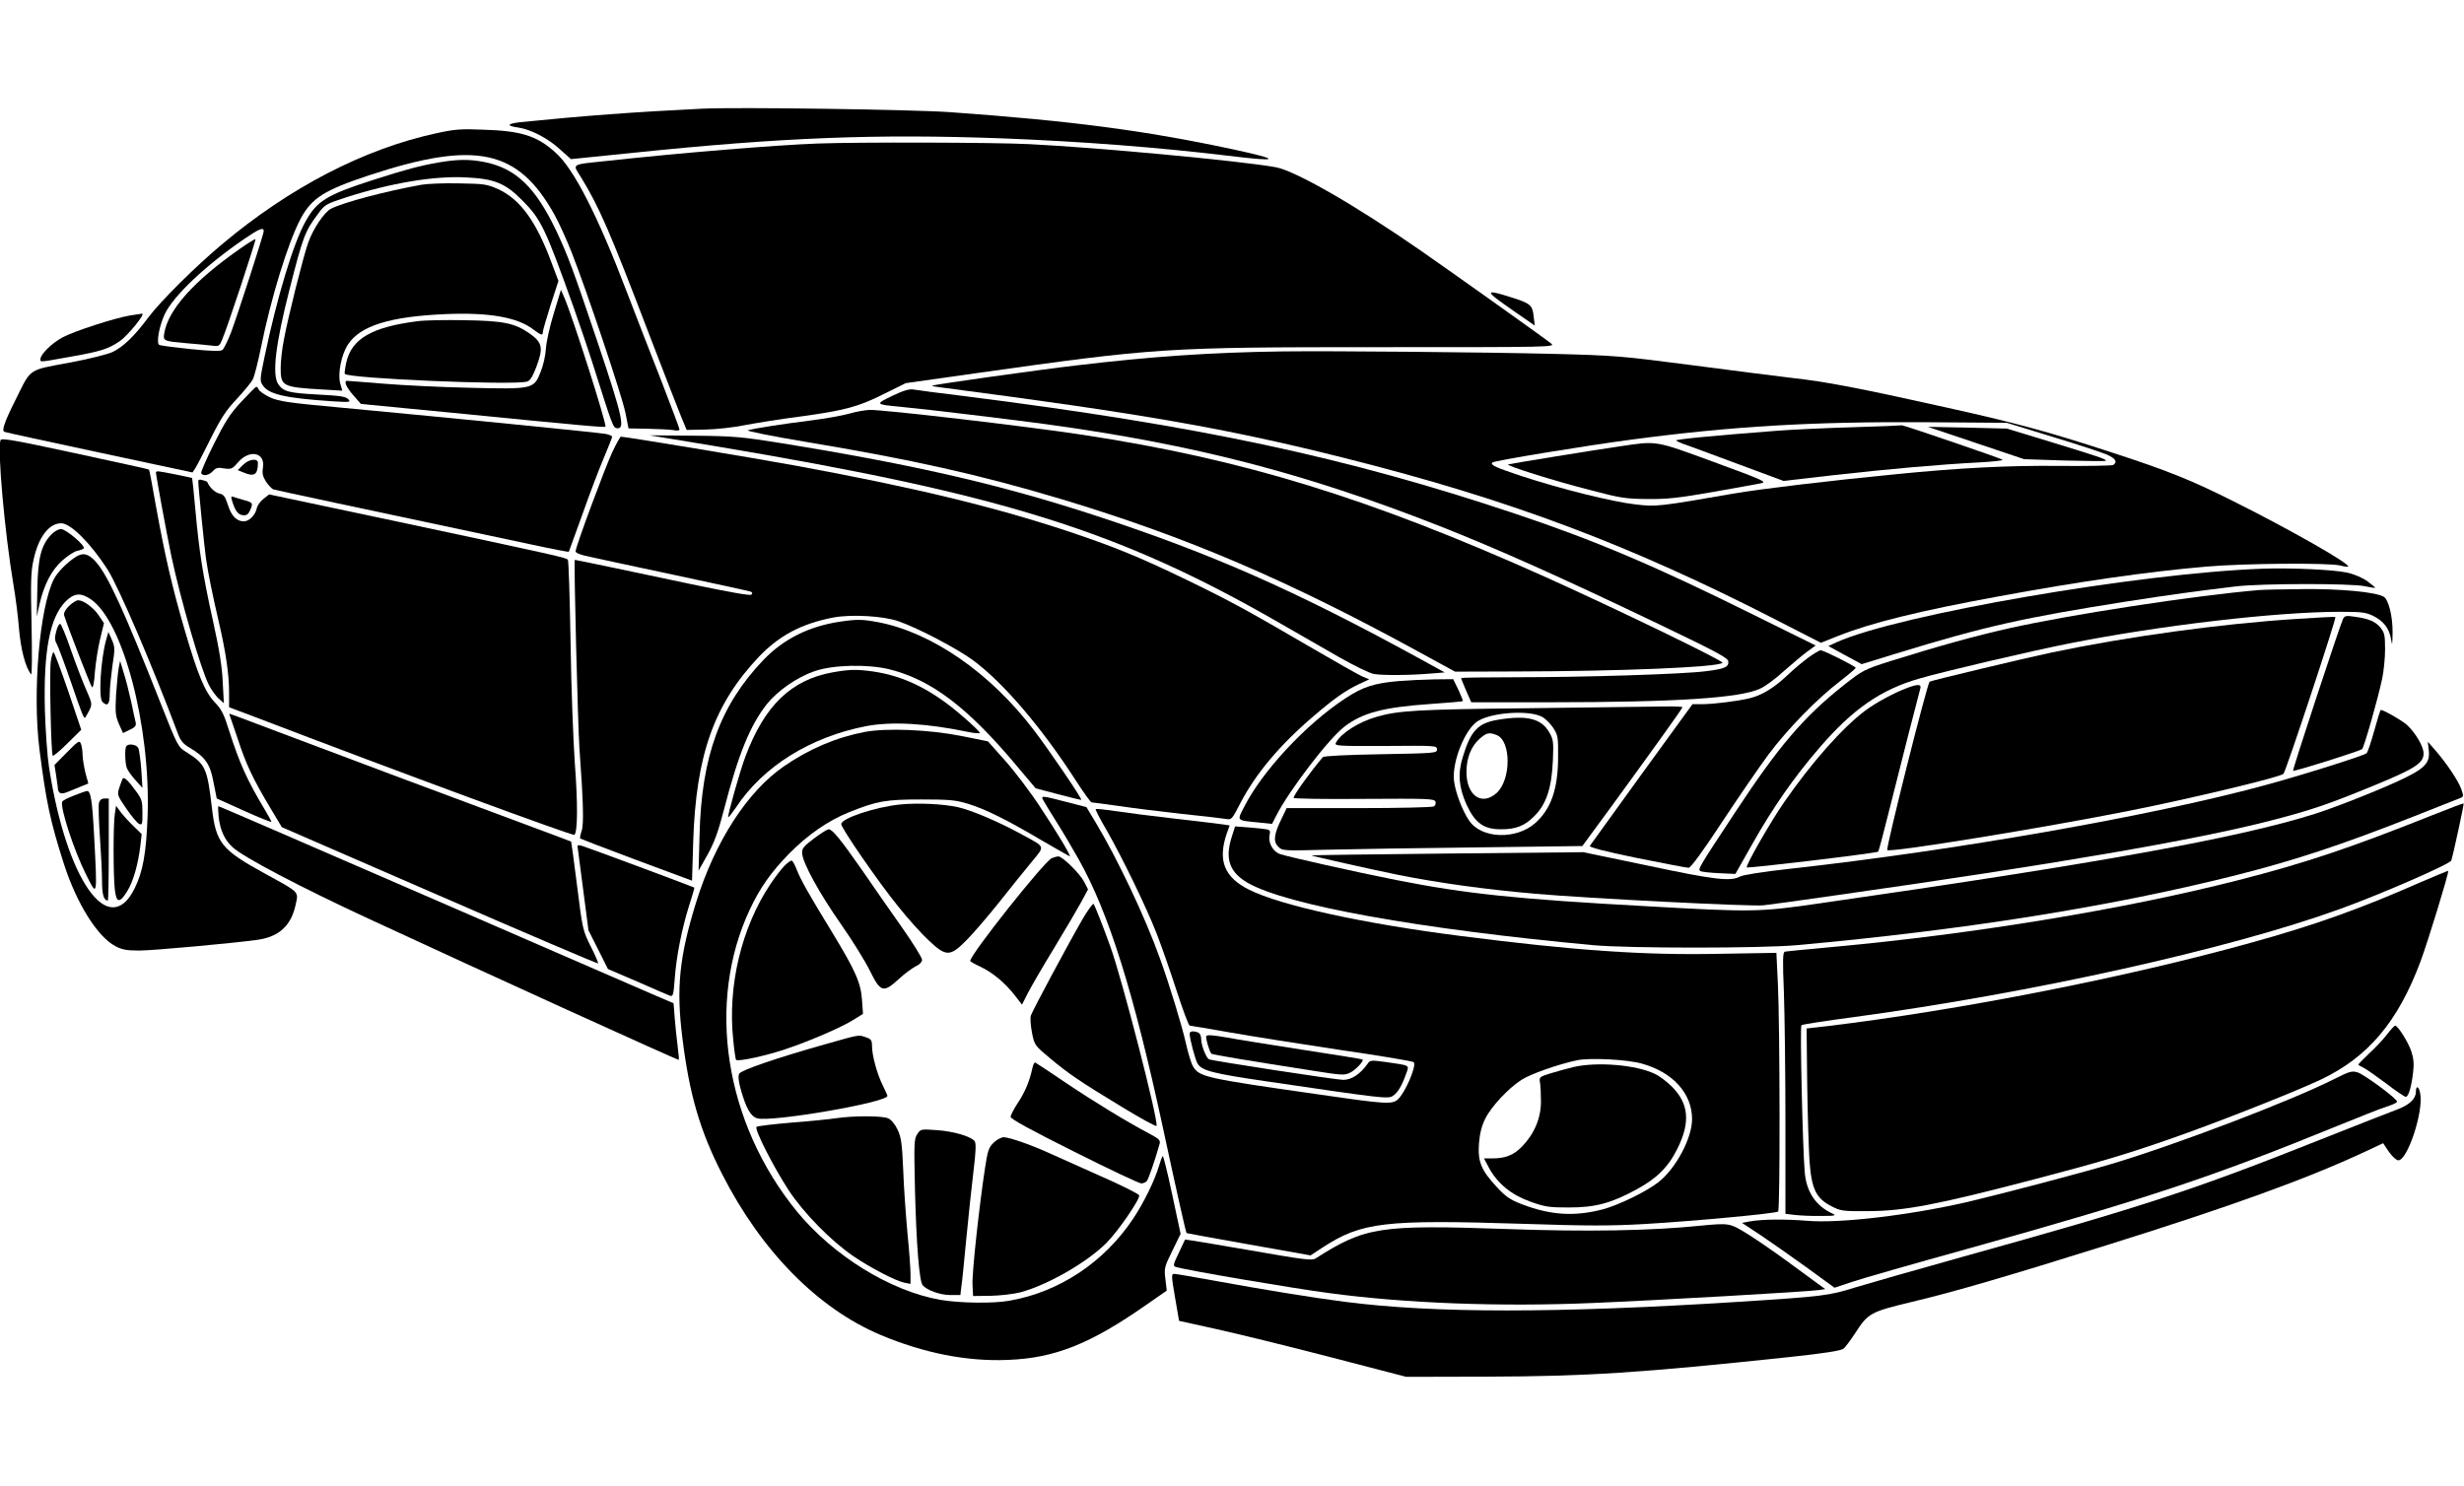
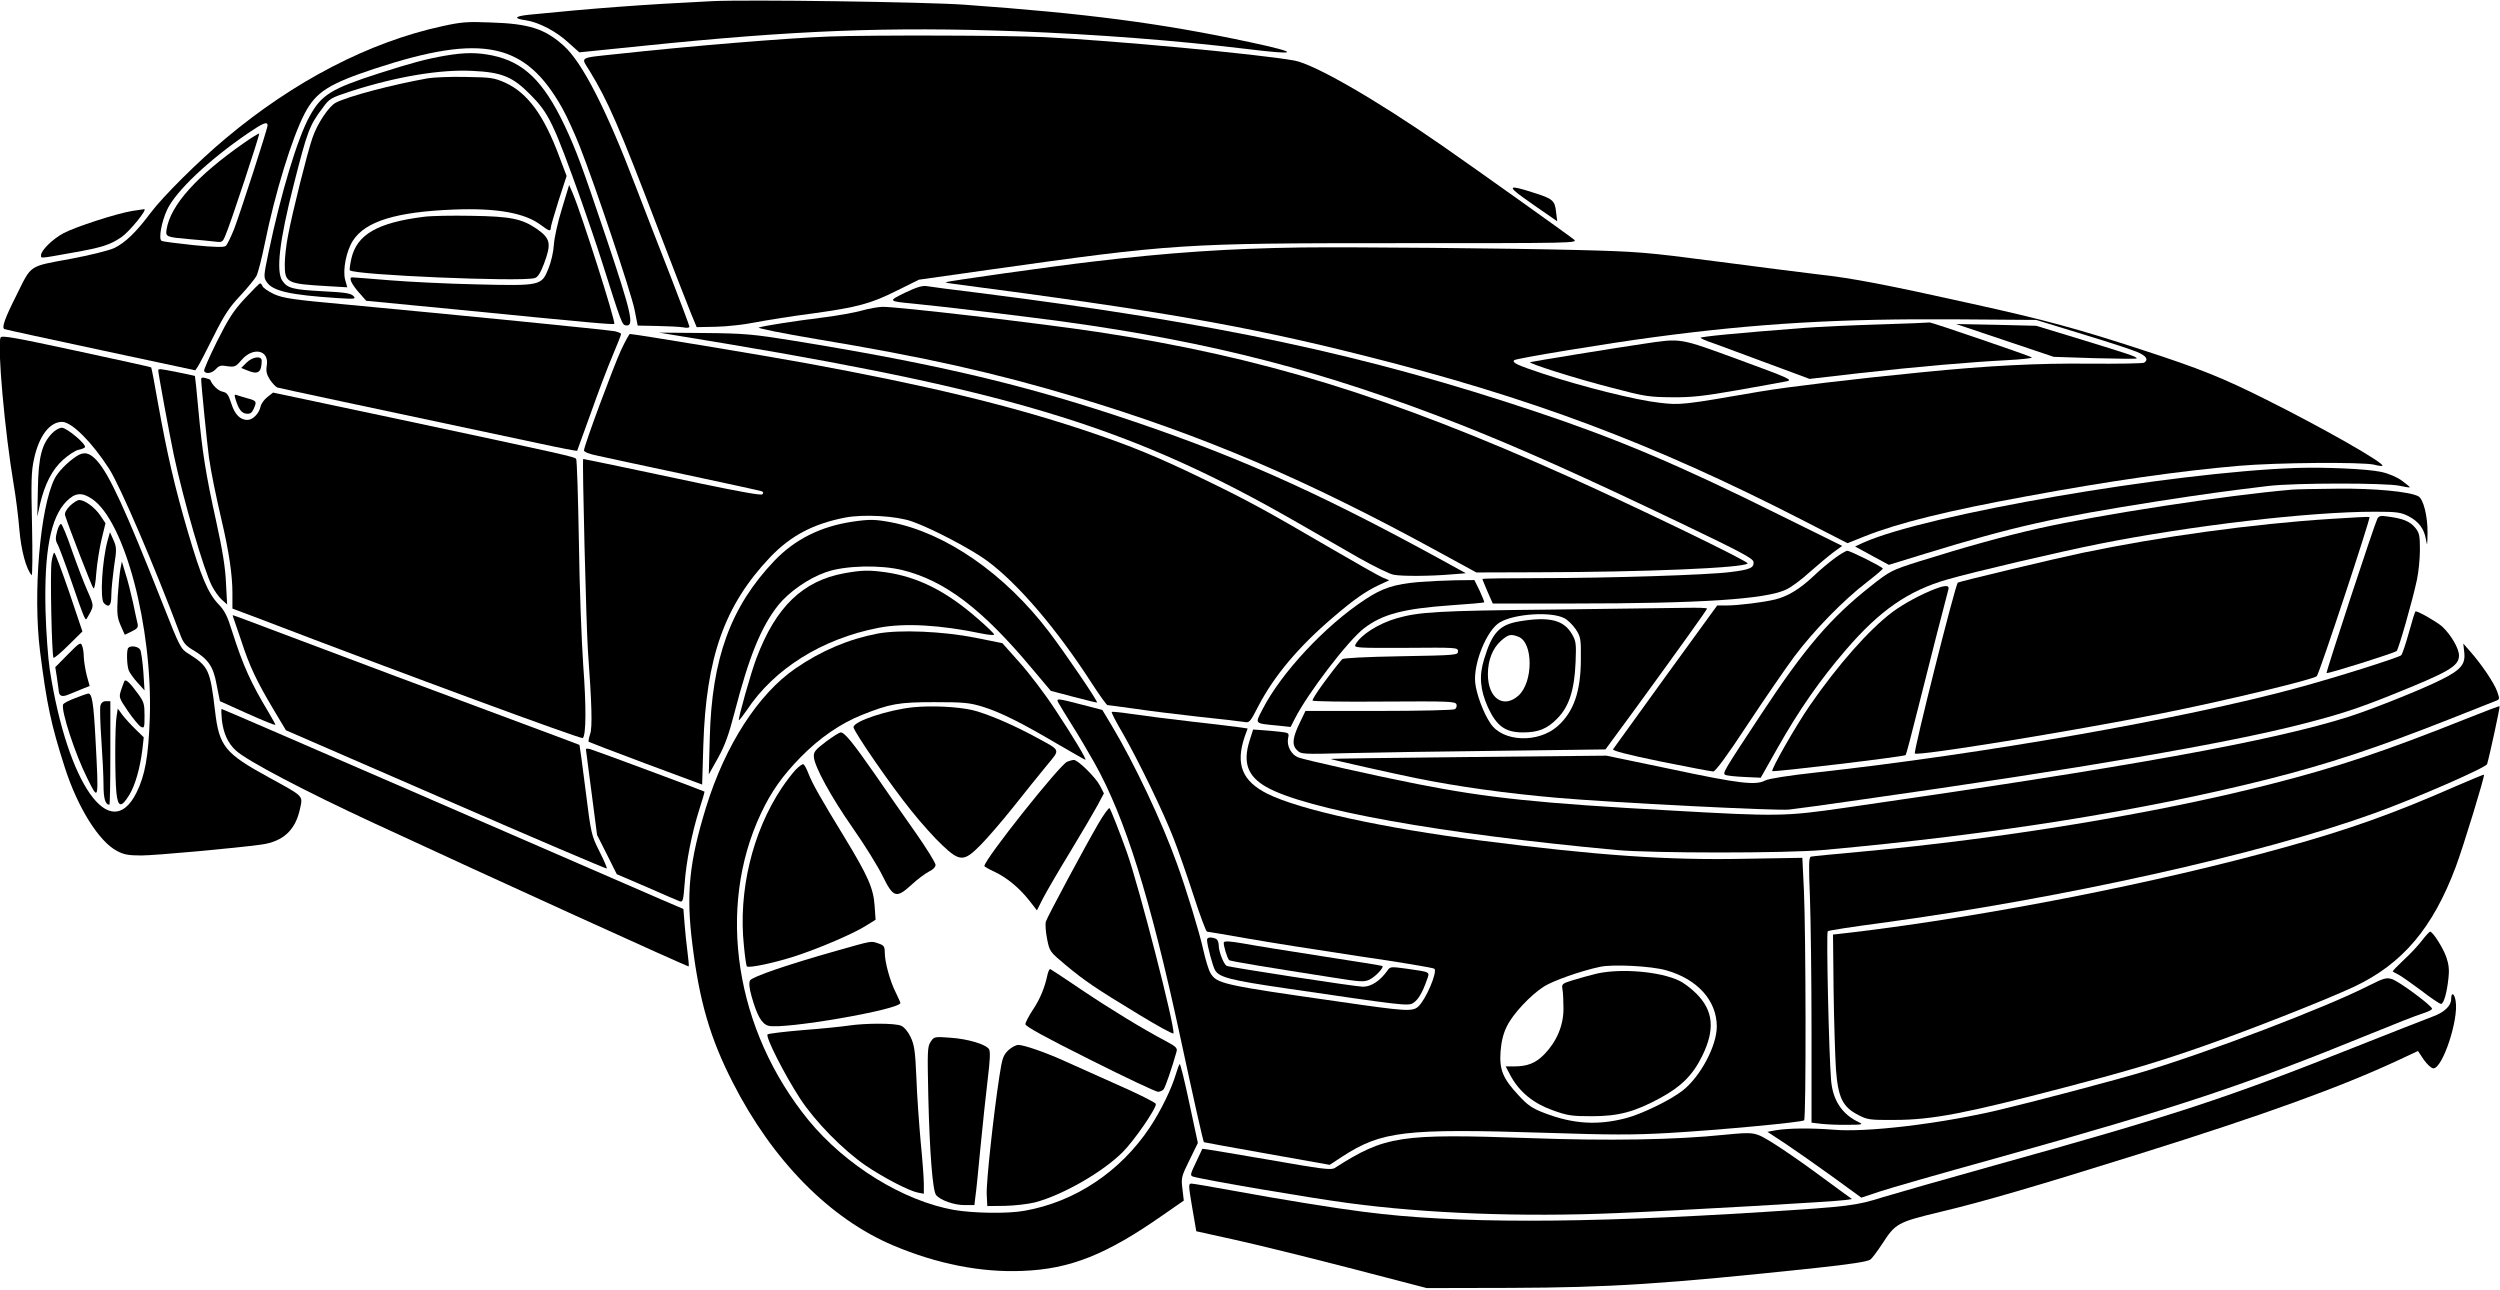
- <svg xmlns="http://www.w3.org/2000/svg" version="1.0" width="680pt" height="410pt" viewBox="0 0 1280 660" preserveAspectRatio="xMidYMid meet">
+ <svg xmlns="http://www.w3.org/2000/svg" version="1.0" width="40vh" height="26vh" viewBox="0 0 1280 660" preserveAspectRatio="xMidYMid meet">
  <g transform="translate(0,660) scale(0.1,-0.1)" fill="#000000" stroke="none">
    <path d="M3645 6594 c-352 -17 -614 -37 -942 -70 -70 -8 -74 -19 -10 -28 66 -10 156 -57 217 -114 l56 -50 324 33 c775 80 1262 99 1915 75 415 -16 813 -47 1172 -90 276 -34 284 -22 23 34 -454 97 -835 147 -1464 192 -196 14 -1115 27 -1291 18z" />
    <path d="M2265 6466 c-374 -81 -760 -281 -1110 -575 -138 -115 -321 -297 -384 -381 -73 -98 -130 -153 -186 -180 -25 -12 -125 -37 -227 -56 -212 -39 -196 -29 -271 -180 -63 -125 -80 -173 -64 -179 7 -3 229 -51 495 -108 l482 -103 14 21 c8 12 44 82 81 156 54 108 81 148 136 206 37 40 74 85 82 100 8 15 27 89 42 163 53 262 141 548 206 671 58 109 123 150 359 228 551 181 771 134 960 -205 22 -39 62 -127 89 -195 78 -198 262 -746 280 -835 l16 -81 100 -2 c55 -1 115 -4 133 -7 17 -4 32 -2 32 3 0 5 -42 117 -93 249 -52 131 -133 343 -182 469 -150 394 -274 636 -368 720 -97 88 -178 114 -377 120 -117 5 -150 2 -245 -19z m-895 -508 c0 -17 -137 -439 -171 -530 -17 -42 -36 -81 -43 -87 -9 -8 -55 -7 -166 4 -84 9 -157 18 -163 22 -16 10 0 98 29 160 45 95 213 254 414 391 76 52 100 62 100 40z" />
    <path d="M1249 5868 c-241 -168 -376 -318 -396 -442 -6 -39 -3 -40 122 -51 39 -3 91 -8 117 -11 47 -6 47 -6 63 33 25 56 176 515 172 519 -2 2 -37 -19 -78 -48z" />
    <path d="M4245 6413 c-216 -8 -716 -49 -1080 -89 -207 -22 -192 -13 -145 -89 93 -153 147 -276 349 -805 77 -201 153 -396 169 -435 l29 -70 99 2 c54 1 146 11 204 23 58 11 188 32 290 45 231 32 299 50 436 119 l109 54 360 51 c943 133 984 136 2093 136 904 0 923 0 900 19 -32 26 -504 362 -678 483 -337 234 -652 415 -753 433 -182 33 -933 103 -1282 120 -178 9 -888 11 -1100 3z" />
    <path d="M2280 6315 c-98 -17 -169 -36 -338 -90 -246 -79 -296 -110 -356 -219 -62 -111 -147 -392 -211 -698 -25 -119 -26 -128 -10 -151 30 -47 118 -67 360 -83 94 -6 99 -5 84 11 -14 14 -44 18 -160 24 -148 8 -177 15 -203 53 -34 48 -15 207 58 493 70 275 80 302 147 391 36 50 42 53 146 87 229 74 457 113 623 104 150 -7 205 -30 295 -121 96 -97 118 -144 262 -546 30 -85 78 -225 105 -310 100 -316 103 -323 122 -326 45 -7 31 58 -99 445 -128 380 -154 450 -215 580 -108 226 -208 323 -369 357 -79 16 -141 16 -241 -1z" />
    <path d="M2190 6199 c-184 -33 -408 -92 -471 -125 -35 -18 -94 -106 -119 -179 -27 -78 -104 -386 -125 -500 -10 -49 -17 -116 -17 -148 0 -95 9 -100 218 -112 l102 -6 -11 39 c-13 50 6 147 40 200 64 99 221 147 513 159 224 9 369 -17 452 -81 40 -30 48 -32 48 -12 0 7 18 70 40 139 l41 126 -37 98 c-79 213 -162 326 -276 379 -59 26 -73 28 -203 30 -77 2 -165 -2 -195 -7z" />
    <path d="M2877 5531 c-21 -67 -39 -149 -41 -183 -2 -36 -14 -89 -28 -123 -35 -88 -40 -89 -368 -81 -146 3 -346 13 -445 21 -99 8 -185 15 -192 15 -19 0 -4 -34 35 -78 l37 -42 455 -44 c697 -69 810 -79 815 -74 9 8 -167 561 -212 667 l-19 44 -37 -122z" />
    <path d="M7801 5587 c41 -29 96 -68 123 -86 l49 -34 -6 48 c-6 59 -17 68 -120 100 -121 39 -131 33 -46 -28z" />
    <path d="M677 5520 c-83 -14 -289 -81 -350 -113 -57 -30 -117 -89 -117 -114 0 -17 -8 -17 160 13 153 27 193 40 252 80 42 29 136 145 116 143 -7 -1 -35 -5 -61 -9z" />
    <path d="M2170 5490 c-238 -30 -343 -91 -371 -214 -7 -31 -10 -58 -8 -60 25 -24 871 -60 946 -40 16 4 29 24 48 73 39 104 34 130 -38 180 -75 51 -133 63 -332 66 -99 2 -209 0 -245 -5z" />
    <path d="M6665 5333 c-370 -5 -682 -26 -1075 -73 -191 -22 -743 -100 -748 -105 -2 -2 18 -6 45 -9 1043 -136 1482 -212 2098 -367 852 -214 1476 -448 2242 -841 l232 -119 88 35 c170 68 424 131 829 205 421 78 783 130 1087 156 197 17 630 20 692 6 22 -6 41 -8 43 -6 13 13 -301 192 -593 338 -223 112 -343 160 -635 255 -326 107 -503 155 -870 236 -445 99 -616 132 -790 151 -80 10 -316 39 -525 67 -360 47 -398 50 -710 58 -357 9 -1152 16 -1410 13z m3995 -443 c129 -39 256 -81 282 -92 47 -20 60 -39 36 -55 -7 -4 -132 -6 -278 -5 -262 3 -521 -10 -860 -44 -328 -32 -691 -75 -830 -99 -393 -68 -406 -70 -514 -57 -119 13 -394 82 -591 147 -138 46 -165 58 -152 71 9 9 482 87 717 118 531 71 953 95 1545 91 l410 -3 235 -72z" />
    <path d="M9625 4939 c-137 -4 -313 -12 -390 -18 -337 -26 -535 -45 -528 -51 5 -4 22 -12 38 -18 17 -5 140 -51 275 -101 l245 -91 260 30 c294 33 558 56 753 66 73 4 129 10 125 14 -10 8 -516 181 -523 179 -3 -1 -117 -6 -255 -10z" />
    <path d="M10265 4857 l250 -84 213 -7 c116 -3 212 -4 212 -1 0 9 -41 22 -285 97 l-230 70 -205 5 -205 4 250 -84z" />
    <path d="M8410 4839 c-144 -21 -560 -89 -575 -93 -17 -5 232 -84 420 -132 166 -44 190 -47 305 -48 103 -1 163 6 340 37 118 21 230 41 249 45 32 7 8 17 -245 110 -312 114 -292 111 -494 81z" />
    <path d="M1254 5072 c-59 -63 -84 -103 -143 -220 -39 -79 -69 -147 -66 -152 10 -17 41 -11 61 11 15 17 26 20 58 14 37 -5 43 -3 71 30 60 71 144 54 131 -26 -5 -29 -1 -46 16 -73 13 -19 30 -37 38 -40 13 -4 424 -92 1339 -286 106 -23 194 -40 196 -38 1 2 32 89 70 193 37 105 87 237 111 293 24 57 44 107 44 112 0 4 -15 10 -32 14 -35 7 -811 84 -1367 136 -285 26 -330 33 -378 54 -29 14 -56 32 -59 41 -3 8 -9 15 -13 14 -3 0 -38 -35 -77 -77z" />
    <path d="M4635 5102 c-90 -44 -90 -44 45 -57 138 -13 584 -67 760 -91 765 -105 1339 -254 2035 -527 306 -121 620 -261 1140 -510 296 -142 361 -176 363 -194 4 -30 -19 -40 -119 -52 -116 -15 -625 -31 -976 -31 -161 0 -293 -2 -293 -4 0 -3 12 -32 26 -65 l27 -61 406 0 c659 0 991 22 1095 71 25 11 81 52 123 91 43 38 98 84 121 101 l44 32 -324 160 c-511 254 -828 388 -1238 525 -878 294 -1637 456 -2855 610 -132 16 -254 32 -270 35 -22 4 -53 -6 -110 -33z" />
    <path d="M4413 5010 c-35 -10 -123 -26 -195 -35 -145 -18 -301 -42 -333 -52 -11 -3 122 -30 295 -59 559 -93 911 -172 1335 -299 648 -195 1176 -421 1857 -794 l187 -102 314 1 c544 1 1053 22 1075 45 9 9 -558 283 -918 445 -921 413 -1572 613 -2408 740 -297 45 -1034 131 -1105 129 -23 -1 -70 -9 -104 -19z" />
    <path d="M3720 4840 c1490 -250 2093 -439 2920 -914 96 -55 239 -137 317 -182 78 -44 159 -84 180 -87 45 -8 188 -7 293 2 l75 6 -140 77 c-644 352 -1069 539 -1665 735 -501 164 -944 266 -1640 379 -206 33 -245 37 -455 39 l-230 2 345 -57z" />
    <path d="M3 4872 c-18 -44 22 -486 67 -752 11 -63 24 -167 29 -230 9 -106 34 -202 63 -235 4 -5 5 110 2 255 -5 221 -4 277 10 339 25 118 80 191 144 191 49 0 153 -104 240 -239 58 -91 230 -492 364 -848 15 -42 28 -58 61 -78 82 -48 109 -85 126 -180 l17 -85 142 -64 c78 -35 142 -61 142 -57 0 3 -16 32 -35 64 -91 152 -130 237 -187 416 -23 75 -38 105 -68 136 -55 57 -90 140 -159 375 -67 229 -104 390 -152 655 -17 99 -33 182 -35 184 -2 2 -175 40 -384 85 -315 68 -383 80 -387 68z" />
    <path d="M3180 4808 c-40 -87 -190 -491 -190 -514 0 -8 27 -19 73 -28 39 -9 241 -52 447 -96 206 -44 381 -82 389 -85 10 -4 11 -9 4 -16 -6 -6 -113 13 -319 56 -244 52 -592 125 -598 125 -6 0 16 -867 24 -978 20 -278 24 -398 11 -432 -6 -18 -9 -35 -7 -38 3 -2 135 -53 293 -112 l288 -107 6 201 c14 450 108 716 341 962 106 111 221 172 385 204 93 18 263 9 343 -20 98 -34 306 -143 385 -202 158 -117 356 -349 534 -625 40 -62 77 -113 81 -113 5 0 69 -9 142 -19 73 -11 221 -29 328 -41 107 -11 209 -23 227 -26 31 -6 32 -4 77 83 80 153 205 302 381 452 106 91 166 133 236 166 l52 24 -34 14 c-19 8 -137 75 -264 149 -329 192 -425 245 -655 356 -239 116 -379 173 -620 253 -381 126 -800 227 -1410 339 -218 40 -882 150 -905 150 -3 0 -24 -37 -45 -82z" />
    <path d="M1262 4743 l-27 -27 30 -12 c56 -24 74 -12 75 49 0 27 -47 21 -78 -10z" />
    <path d="M810 4705 c0 -17 57 -324 80 -435 50 -234 153 -587 195 -670 13 -25 35 -56 50 -70 l28 -25 -6 110 c-3 78 -18 170 -50 315 -54 244 -72 360 -92 579 -8 90 -16 165 -17 166 -6 3 -164 35 -176 35 -6 0 -12 -2 -12 -5z" />
    <path d="M1030 4658 c0 -27 31 -336 40 -401 12 -82 33 -184 66 -327 36 -153 54 -274 54 -365 l0 -81 128 -48 c762 -292 1659 -622 1666 -615 17 16 18 163 2 374 -8 116 -19 398 -22 627 -4 229 -10 422 -14 428 -7 11 -37 18 -943 211 l-609 129 -29 -23 c-16 -12 -32 -34 -35 -49 -8 -36 -40 -68 -67 -68 -38 0 -65 28 -83 85 -15 46 -22 55 -46 60 -22 5 -51 33 -62 61 -1 1 -11 5 -23 8 -16 5 -23 3 -23 -6z" />
    <path d="M1205 4559 c16 -54 31 -74 56 -77 19 -2 28 3 37 23 18 39 16 43 -29 55 -22 6 -47 14 -56 17 -12 5 -14 1 -8 -18z" />
    <path d="M267 4382 c-53 -55 -70 -121 -73 -282 l-3 -145 14 64 c24 102 62 177 118 227 28 25 63 48 79 51 16 3 30 9 33 13 9 14 -93 100 -118 100 -13 0 -36 -13 -50 -28z" />
    <path d="M390 4263 c-45 -30 -92 -78 -110 -113 -75 -148 -112 -589 -75 -885 35 -275 56 -373 127 -595 66 -205 174 -378 267 -427 36 -19 60 -23 125 -23 70 0 487 38 616 56 110 16 173 74 196 183 15 69 22 61 -160 161 -225 123 -254 159 -275 340 -25 211 -33 228 -136 293 -39 24 -44 32 -129 248 -195 494 -277 672 -341 742 -38 41 -66 46 -105 20z m82 -218 c167 -114 310 -657 295 -1120 -7 -198 -24 -295 -69 -385 -134 -265 -352 46 -443 630 -9 58 -19 195 -22 305 -7 304 26 475 107 558 45 45 79 48 132 12z" />
    <path d="M358 4010 c-19 -19 -28 -37 -25 -48 21 -66 138 -367 145 -374 5 -5 12 27 15 79 4 48 16 125 27 171 l20 83 -26 39 c-28 42 -80 80 -108 80 -10 0 -31 -14 -48 -30z" />
    <path d="M292 3878 c-9 -33 -8 -47 4 -67 7 -14 41 -104 74 -200 56 -164 67 -190 73 -180 40 68 40 63 6 141 -18 40 -54 134 -80 208 -25 74 -51 136 -56 137 -6 2 -15 -15 -21 -39z" />
    <path d="M551 3833 c-28 -103 -40 -300 -19 -321 26 -26 38 -13 38 41 0 28 7 95 14 147 14 88 13 98 -3 135 l-18 40 -12 -42z" />
    <path d="M264 3723 c-8 -52 1 -482 10 -491 3 -3 38 26 77 65 l71 70 -68 202 c-38 110 -72 201 -76 201 -4 0 -10 -21 -14 -47z" />
    <path d="M617 3690 c-4 -19 -10 -82 -14 -140 -5 -94 -3 -111 15 -153 l21 -47 35 17 c28 13 34 21 31 37 -3 12 -14 62 -24 111 -11 50 -28 117 -39 150 l-18 60 -7 -35z" />
    <path d="M347 3249 l-64 -65 8 -50 c4 -27 8 -56 9 -64 1 -34 15 -41 51 -26 19 8 51 21 71 29 l37 15 -15 54 c-7 29 -14 71 -15 93 0 22 -4 49 -9 60 -7 18 -14 14 -73 -46z" />
    <path d="M657 3283 c-10 -9 -8 -88 2 -115 5 -13 25 -41 45 -63 l36 -40 -6 95 c-4 52 -11 103 -16 113 -9 17 -48 24 -61 10z" />
    <path d="M637 3113 c-2 -4 -10 -25 -17 -46 -12 -38 -11 -40 35 -108 26 -38 56 -74 66 -80 18 -9 19 -5 19 57 0 60 -3 71 -35 114 -40 55 -61 74 -68 63z" />
    <path d="M386 3026 c-33 -12 -61 -27 -63 -33 -11 -32 62 -255 124 -378 59 -119 59 -121 42 200 -10 189 -18 236 -38 234 -3 0 -33 -10 -65 -23z" />
    <path d="M514 2987 c-3 -13 -1 -92 5 -176 6 -84 11 -187 11 -230 0 -69 9 -101 30 -101 3 0 5 119 5 265 l0 265 -22 0 c-15 0 -25 -8 -29 -23z" />
    <path d="M597 2933 c-9 -50 -9 -313 -1 -392 8 -75 25 -78 66 -11 30 49 55 136 67 233 l7 62 -41 40 c-23 22 -53 55 -67 73 l-25 34 -6 -39z" />
    <path d="M11755 4204 c-644 -23 -1892 -238 -2214 -382 l-43 -20 86 -47 87 -47 182 56 c459 141 662 186 1197 270 225 35 357 53 565 78 135 16 599 16 670 1 27 -6 51 -10 53 -8 2 1 -16 16 -39 33 -26 19 -67 37 -108 46 -70 15 -285 25 -436 20z" />
    <path d="M11735 4093 c-339 -29 -977 -127 -1295 -198 -175 -39 -380 -96 -616 -170 -141 -45 -147 -48 -247 -127 -206 -163 -337 -316 -562 -658 -190 -288 -196 -298 -182 -307 6 -4 50 -9 97 -11 l85 -4 87 154 c109 193 218 349 350 502 173 201 319 302 518 359 134 39 580 143 776 182 472 94 1079 165 1411 165 114 0 134 -3 173 -22 54 -28 81 -64 91 -120 6 -37 7 -32 8 33 1 85 -21 174 -47 188 -45 24 -225 41 -413 39 -107 -1 -212 -3 -234 -5z" />
    <path d="M11930 3943 c-392 -25 -874 -91 -1270 -174 -143 -30 -631 -147 -636 -152 -14 -14 -228 -866 -220 -875 15 -14 799 113 1256 204 323 64 785 175 802 192 13 13 277 812 270 815 -4 2 -95 -3 -202 -10z" />
    <path d="M12172 3944 c-15 -29 -264 -786 -260 -790 6 -5 349 103 359 113 10 10 82 261 104 366 8 38 15 106 15 152 0 75 -3 87 -25 114 -27 32 -62 46 -137 56 -39 6 -48 4 -56 -11z" />
    <path d="M4365 3929 c-162 -24 -295 -90 -400 -200 -224 -235 -321 -500 -331 -909 l-5 -185 47 84 c35 63 55 118 84 230 76 293 137 442 225 553 55 68 155 138 245 169 97 34 278 38 391 10 217 -54 407 -198 662 -503 l97 -115 117 -31 c64 -17 118 -30 120 -29 5 6 -166 257 -246 362 -227 298 -529 507 -809 561 -81 15 -108 16 -197 3z" />
    <path d="M9395 3743 c-27 -20 -77 -61 -110 -93 -69 -65 -131 -103 -195 -119 -61 -15 -191 -31 -250 -31 l-48 0 -263 -362 c-144 -200 -266 -368 -270 -374 -6 -7 69 -27 244 -63 138 -28 260 -51 269 -51 11 0 71 81 174 238 86 130 195 289 242 352 99 132 250 287 370 379 45 35 82 66 82 70 -1 8 -166 91 -182 91 -7 0 -35 -17 -63 -37z" />
    <path d="M4323 3665 c-213 -39 -351 -172 -450 -435 -28 -73 -95 -311 -90 -317 2 -2 20 21 40 50 141 214 387 367 677 423 132 25 313 15 528 -30 34 -7 62 -9 62 -5 0 5 -39 43 -87 84 -158 138 -303 211 -468 235 -88 12 -122 11 -212 -5z" />
    <path d="M7264 3620 c-124 -11 -185 -30 -274 -89 -206 -135 -431 -377 -526 -563 -39 -76 -44 -71 78 -83 l66 -7 22 43 c66 130 273 401 355 463 94 72 203 100 445 117 91 6 167 13 169 15 2 2 -9 28 -23 59 l-27 55 -97 -1 c-53 -1 -138 -5 -188 -9z" />
    <path d="M9909 3585 c-68 -25 -164 -77 -219 -118 -120 -90 -279 -270 -423 -478 -72 -104 -200 -329 -193 -337 7 -6 675 74 683 82 3 3 31 110 63 238 50 201 141 556 156 611 6 21 -15 22 -67 2z" />
    <path d="M7940 3479 c-580 -6 -676 -12 -790 -45 -93 -27 -184 -85 -210 -134 -9 -17 5 -18 258 -17 261 2 267 2 267 -18 0 -19 -8 -20 -292 -25 -176 -3 -295 -9 -301 -15 -63 -74 -152 -197 -152 -212 0 -4 164 -7 365 -5 330 2 366 1 372 -14 3 -9 0 -20 -8 -25 -8 -5 -183 -9 -389 -9 l-376 0 -26 -54 c-40 -81 -45 -119 -18 -146 22 -22 24 -22 259 -16 130 3 480 9 779 12 l542 7 144 196 c223 306 376 519 376 525 0 4 -48 5 -107 4 -60 -1 -371 -5 -693 -9z m69 -44 c17 -8 43 -34 59 -57 25 -39 27 -48 26 -152 0 -167 -37 -271 -119 -344 -100 -88 -280 -81 -343 13 -36 52 -73 151 -79 210 -10 99 60 271 127 309 75 44 262 56 329 21z" />
    <path d="M7781 3419 c-103 -17 -141 -57 -182 -193 -27 -86 -21 -157 19 -247 45 -97 89 -129 180 -129 77 0 123 18 173 69 62 61 90 146 96 291 4 96 2 108 -19 144 -42 72 -116 90 -267 65z m-7 -79 c77 -29 77 -233 0 -302 -77 -68 -156 -13 -156 110 0 72 24 133 68 172 37 32 49 35 88 20z" />
    <path d="M12334 3363 c-16 -58 -34 -112 -40 -118 -13 -12 -335 -114 -539 -169 -580 -157 -1596 -336 -2455 -431 -139 -15 -246 -32 -262 -41 -48 -26 -134 -16 -477 57 l-336 70 -708 -7 c-389 -4 -706 -8 -704 -10 3 -3 318 -74 437 -98 216 -44 462 -78 725 -101 275 -24 1125 -67 1185 -60 30 3 197 26 370 51 1129 160 1875 288 2265 389 183 47 278 78 445 145 299 120 350 149 350 204 0 36 -41 106 -86 148 -24 22 -121 78 -136 78 -3 0 -18 -48 -34 -107z" />
    <path d="M1193 3443 c2 -5 21 -60 42 -123 42 -130 80 -210 168 -357 l61 -102 819 -356 c450 -196 821 -354 824 -352 2 3 -15 43 -38 88 -41 82 -43 89 -71 314 -16 127 -30 231 -31 231 -1 1 -90 34 -197 74 -420 156 -1107 413 -1333 499 -132 50 -241 91 -244 91 -2 0 -2 -3 0 -7z" />
    <path d="M4493 3356 c-150 -29 -289 -88 -421 -179 -190 -131 -358 -391 -456 -707 -87 -282 -104 -444 -71 -705 36 -292 91 -481 206 -706 204 -401 498 -699 823 -836 223 -94 448 -139 661 -130 244 9 429 83 718 285 l108 75 -7 60 c-7 56 -5 64 36 147 l43 88 -44 206 c-24 113 -46 202 -49 198 -4 -4 -12 -27 -19 -50 -21 -73 -78 -191 -135 -276 -150 -225 -383 -380 -640 -425 -86 -16 -260 -13 -361 4 -260 46 -555 228 -745 459 -376 461 -473 1085 -244 1571 52 111 110 193 203 288 96 98 204 173 315 217 143 57 187 65 371 65 150 0 179 -3 245 -23 91 -28 199 -82 384 -191 76 -44 140 -81 143 -81 8 0 -59 113 -153 255 -50 77 -133 186 -182 241 l-90 101 -139 28 c-168 33 -387 42 -500 21z" />
    <path d="M12617 3260 c7 -61 -18 -90 -116 -139 -101 -51 -352 -151 -473 -190 -396 -126 -1127 -258 -2583 -467 -305 -44 -342 -45 -886 -14 -682 37 -944 65 -1304 136 -204 40 -577 124 -608 136 -36 14 -60 60 -52 98 6 28 5 28 -47 34 -29 3 -71 7 -92 8 l-40 3 -19 -60 c-34 -111 -9 -179 86 -234 204 -116 888 -239 1792 -323 184 -17 871 -17 1060 0 872 79 1630 200 2275 362 305 77 549 157 927 306 120 47 228 90 240 95 22 8 22 10 8 50 -16 43 -77 135 -138 204 l-35 40 5 -45z" />
    <path d="M5420 3000 c6 -11 37 -62 69 -113 32 -50 83 -137 114 -192 157 -279 286 -691 438 -1395 67 -312 119 -544 123 -548 2 -1 148 -28 324 -59 l320 -57 64 42 c202 131 319 145 1043 122 328 -11 453 -11 627 -1 259 15 685 55 695 65 11 10 9 968 -1 1178 l-8 166 -297 -5 c-396 -8 -751 17 -1346 93 -503 64 -932 158 -1096 240 -130 65 -164 152 -116 293 l15 41 -32 5 c-17 3 -130 16 -251 30 -121 14 -263 32 -315 40 -52 8 -96 12 -98 10 -3 -2 23 -53 58 -112 82 -144 207 -402 259 -536 23 -59 69 -190 102 -292 33 -102 64 -185 69 -185 5 0 97 -16 206 -35 108 -19 366 -60 573 -91 207 -30 380 -59 385 -64 17 -16 -44 -159 -83 -194 -29 -26 -64 -24 -401 25 -603 86 -630 92 -663 148 -9 15 -25 68 -36 117 -20 91 -87 310 -135 442 -77 216 -221 519 -334 707 l-48 80 -104 27 c-131 34 -134 34 -120 8z m3111 -1368 c160 -45 259 -155 259 -288 0 -98 -83 -255 -174 -327 -62 -49 -210 -121 -291 -142 -146 -38 -270 -30 -417 26 -65 25 -86 40 -134 92 -80 86 -98 131 -91 225 4 51 14 91 32 127 31 64 121 160 190 204 47 30 192 81 288 101 66 14 263 4 338 -18z" />
    <path d="M8175 1615 c-33 -8 -87 -23 -120 -33 -58 -18 -60 -20 -55 -48 3 -16 5 -60 5 -99 0 -86 -35 -168 -98 -233 -44 -45 -86 -62 -155 -62 l-43 0 27 -51 c45 -81 116 -139 215 -174 75 -27 97 -30 199 -30 137 0 219 22 350 93 107 58 167 117 215 215 67 136 58 233 -31 321 -24 24 -63 54 -87 65 -97 47 -298 64 -422 36z" />
    <path d="M4677 2979 c-129 -13 -307 -72 -307 -102 0 -21 192 -300 296 -428 51 -64 123 -144 159 -177 90 -85 111 -84 195 1 34 34 110 122 169 196 58 73 134 168 169 210 72 88 77 75 -55 147 -115 63 -256 123 -327 139 -80 17 -203 23 -299 14z" />
    <path d="M12635 2923 c-434 -173 -662 -249 -1010 -338 -590 -151 -1378 -280 -2100 -346 -132 -12 -246 -23 -253 -25 -11 -3 -12 -43 -5 -211 4 -115 8 -420 8 -679 l0 -472 50 -6 c28 -3 88 -6 135 -5 72 0 81 2 60 12 -88 40 -137 114 -145 218 -11 133 -25 753 -17 761 4 4 126 23 271 42 923 125 1951 353 2527 562 216 78 573 234 578 252 13 43 67 294 64 296 -2 2 -75 -26 -163 -61z" />
    <path d="M1136 2913 c8 -67 30 -117 71 -155 53 -51 358 -211 713 -375 590 -274 1602 -734 1606 -731 2 2 -1 35 -6 73 -5 39 -12 104 -15 145 l-6 76 -112 48 c-62 27 -592 257 -1179 512 -587 255 -1070 464 -1073 464 -3 0 -2 -26 1 -57z" />
    <path d="M4228 2802 c-54 -41 -63 -52 -61 -78 4 -50 87 -203 201 -366 61 -87 128 -196 151 -243 55 -112 70 -116 148 -45 31 29 72 59 90 68 20 9 33 23 33 34 0 10 -46 85 -103 166 -57 81 -150 214 -206 296 -115 165 -157 216 -176 216 -8 0 -42 -22 -77 -48z" />
    <path d="M3000 2763 c1 -4 13 -105 29 -223 l28 -215 51 -101 50 -100 154 -66 c84 -37 160 -70 169 -73 15 -5 18 6 24 87 8 117 38 265 75 382 16 49 28 91 27 93 -3 3 -553 208 -584 217 -13 4 -23 4 -23 -1z" />
    <path d="M5464 2700 c-38 -15 -424 -501 -424 -534 0 -3 24 -17 53 -30 63 -30 126 -82 178 -148 l38 -49 31 61 c17 33 79 140 139 238 59 97 122 205 140 238 l33 62 -20 39 c-22 43 -114 133 -134 132 -7 0 -22 -4 -34 -9z" />
    <path d="M4073 2658 c-17 -18 -49 -60 -71 -93 -150 -225 -223 -529 -193 -809 5 -54 12 -101 15 -104 10 -10 150 20 255 55 126 42 293 114 356 154 l48 30 -5 72 c-6 89 -34 152 -153 348 -124 203 -166 277 -186 329 -9 24 -21 46 -26 47 -5 2 -23 -11 -40 -29z" />
    <path d="M12570 2573 c-311 -137 -546 -221 -875 -312 -649 -181 -1515 -351 -2205 -434 l-105 -12 3 -285 c2 -157 8 -339 12 -404 11 -146 34 -194 115 -235 46 -24 59 -26 185 -25 192 0 366 34 870 166 333 87 487 133 720 215 237 83 624 236 763 301 248 117 403 300 521 615 39 105 150 467 144 471 -1 1 -68 -26 -148 -61z" />
    <path d="M5623 2382 c-72 -124 -259 -473 -268 -500 -4 -13 -1 -53 6 -89 13 -65 14 -66 94 -133 97 -81 154 -120 377 -255 95 -58 174 -101 176 -96 10 29 -178 759 -239 929 -36 101 -82 217 -88 224 -4 4 -30 -32 -58 -80z" />
    <path d="M12400 1784 c-19 -25 -61 -70 -94 -100 -32 -30 -57 -56 -55 -58 2 -2 15 -9 29 -16 14 -7 66 -44 116 -81 49 -38 95 -69 102 -69 14 0 30 56 38 131 5 40 2 71 -10 106 -16 48 -70 133 -84 133 -4 -1 -23 -21 -42 -46z" />
    <path d="M6180 1788 c0 -27 30 -139 42 -157 22 -35 80 -50 353 -90 613 -90 635 -93 661 -76 25 16 47 53 69 116 16 45 24 41 -108 60 -75 10 -80 10 -93 -10 -38 -53 -83 -83 -126 -83 -36 0 -687 100 -698 107 -15 9 -40 74 -40 103 0 18 -6 32 -16 36 -25 10 -44 7 -44 -6z" />
    <path d="M6266 1775 c-4 -10 17 -81 27 -91 4 -5 198 -37 525 -88 151 -24 166 -25 195 -11 29 14 74 62 65 69 -1 2 -140 24 -308 50 -168 26 -349 55 -402 65 -69 12 -99 14 -102 6z" />
    <path d="M4290 1734 c-252 -71 -440 -135 -450 -154 -6 -12 -4 -39 8 -81 28 -99 52 -142 87 -151 77 -20 675 83 675 117 0 3 -11 27 -24 54 -29 57 -56 155 -56 204 0 30 -4 37 -31 46 -41 14 -28 16 -209 -35z" />
    <path d="M5364 1613 c-15 -71 -39 -128 -75 -182 -21 -32 -39 -66 -39 -75 0 -11 100 -66 330 -181 181 -91 338 -165 349 -165 10 0 23 6 29 13 8 10 43 110 66 193 5 18 -3 26 -56 54 -117 62 -283 163 -433 264 -82 56 -153 102 -157 104 -4 2 -10 -9 -14 -25z" />
    <path d="M12129 1554 c-219 -112 -825 -343 -1164 -444 -166 -49 -553 -151 -743 -196 -299 -69 -666 -113 -836 -98 -114 9 -230 8 -294 -3 l-43 -8 93 -61 c51 -34 159 -110 241 -169 l147 -107 93 31 c50 17 319 94 597 171 927 259 1274 374 1925 640 110 45 224 90 253 99 29 9 54 20 54 26 2 14 -168 140 -205 152 -29 9 -42 5 -118 -33z" />
    <path d="M12550 1485 c0 -35 -35 -68 -95 -90 -28 -10 -205 -80 -395 -155 -660 -263 -932 -352 -1860 -610 -239 -67 -492 -139 -561 -160 -137 -43 -166 -47 -604 -75 -947 -60 -1586 -60 -2050 0 -151 19 -434 65 -679 110 -105 19 -197 35 -206 35 -16 0 -15 -10 4 -122 l21 -122 190 -42 c105 -23 370 -88 590 -145 l400 -104 425 1 c516 2 786 19 1567 102 178 19 267 33 279 43 10 7 36 43 60 79 69 107 79 112 298 165 212 50 496 133 1016 296 645 202 1031 342 1332 482 l98 46 30 -45 c17 -24 39 -44 49 -44 47 0 130 249 114 344 -6 41 -23 49 -23 11z" />
    <path d="M4345 1349 c-33 -5 -138 -16 -233 -23 -96 -8 -177 -18 -182 -22 -12 -12 86 -205 166 -328 77 -118 220 -264 337 -344 88 -60 220 -129 266 -138 l31 -6 0 51 c0 28 -7 124 -16 213 -8 90 -19 237 -22 328 -6 142 -11 171 -30 211 -12 26 -33 51 -48 57 -29 14 -181 14 -269 1z" />
    <path d="M4765 1266 c-17 -25 -17 -49 -12 -284 7 -284 22 -479 40 -501 22 -26 91 -51 144 -51 l52 0 5 43 c4 23 15 137 26 252 11 116 28 272 37 348 12 98 14 143 7 155 -16 25 -108 53 -200 59 -80 6 -82 5 -99 -21z" />
    <path d="M5163 1223 c-26 -25 -32 -40 -46 -133 -30 -195 -68 -544 -65 -605 l3 -60 90 1 c50 1 119 9 155 18 142 38 346 155 448 257 60 60 174 226 170 247 -2 7 -93 53 -203 101 -110 49 -231 103 -270 121 -88 40 -202 80 -231 80 -12 0 -35 -12 -51 -27z" />
    <path d="M8830 790 c-253 -26 -591 -32 -1000 -17 -665 23 -737 12 -996 -153 -19 -12 -63 -6 -349 44 -180 31 -328 56 -329 54 -1 -2 -16 -33 -33 -70 -29 -60 -30 -67 -15 -72 55 -17 595 -109 798 -136 394 -53 888 -72 1374 -51 316 13 1121 59 1169 67 l33 5 -43 31 c-24 17 -93 68 -154 113 -60 44 -151 107 -200 138 -100 62 -98 62 -255 47z" />
  </g>
</svg>
